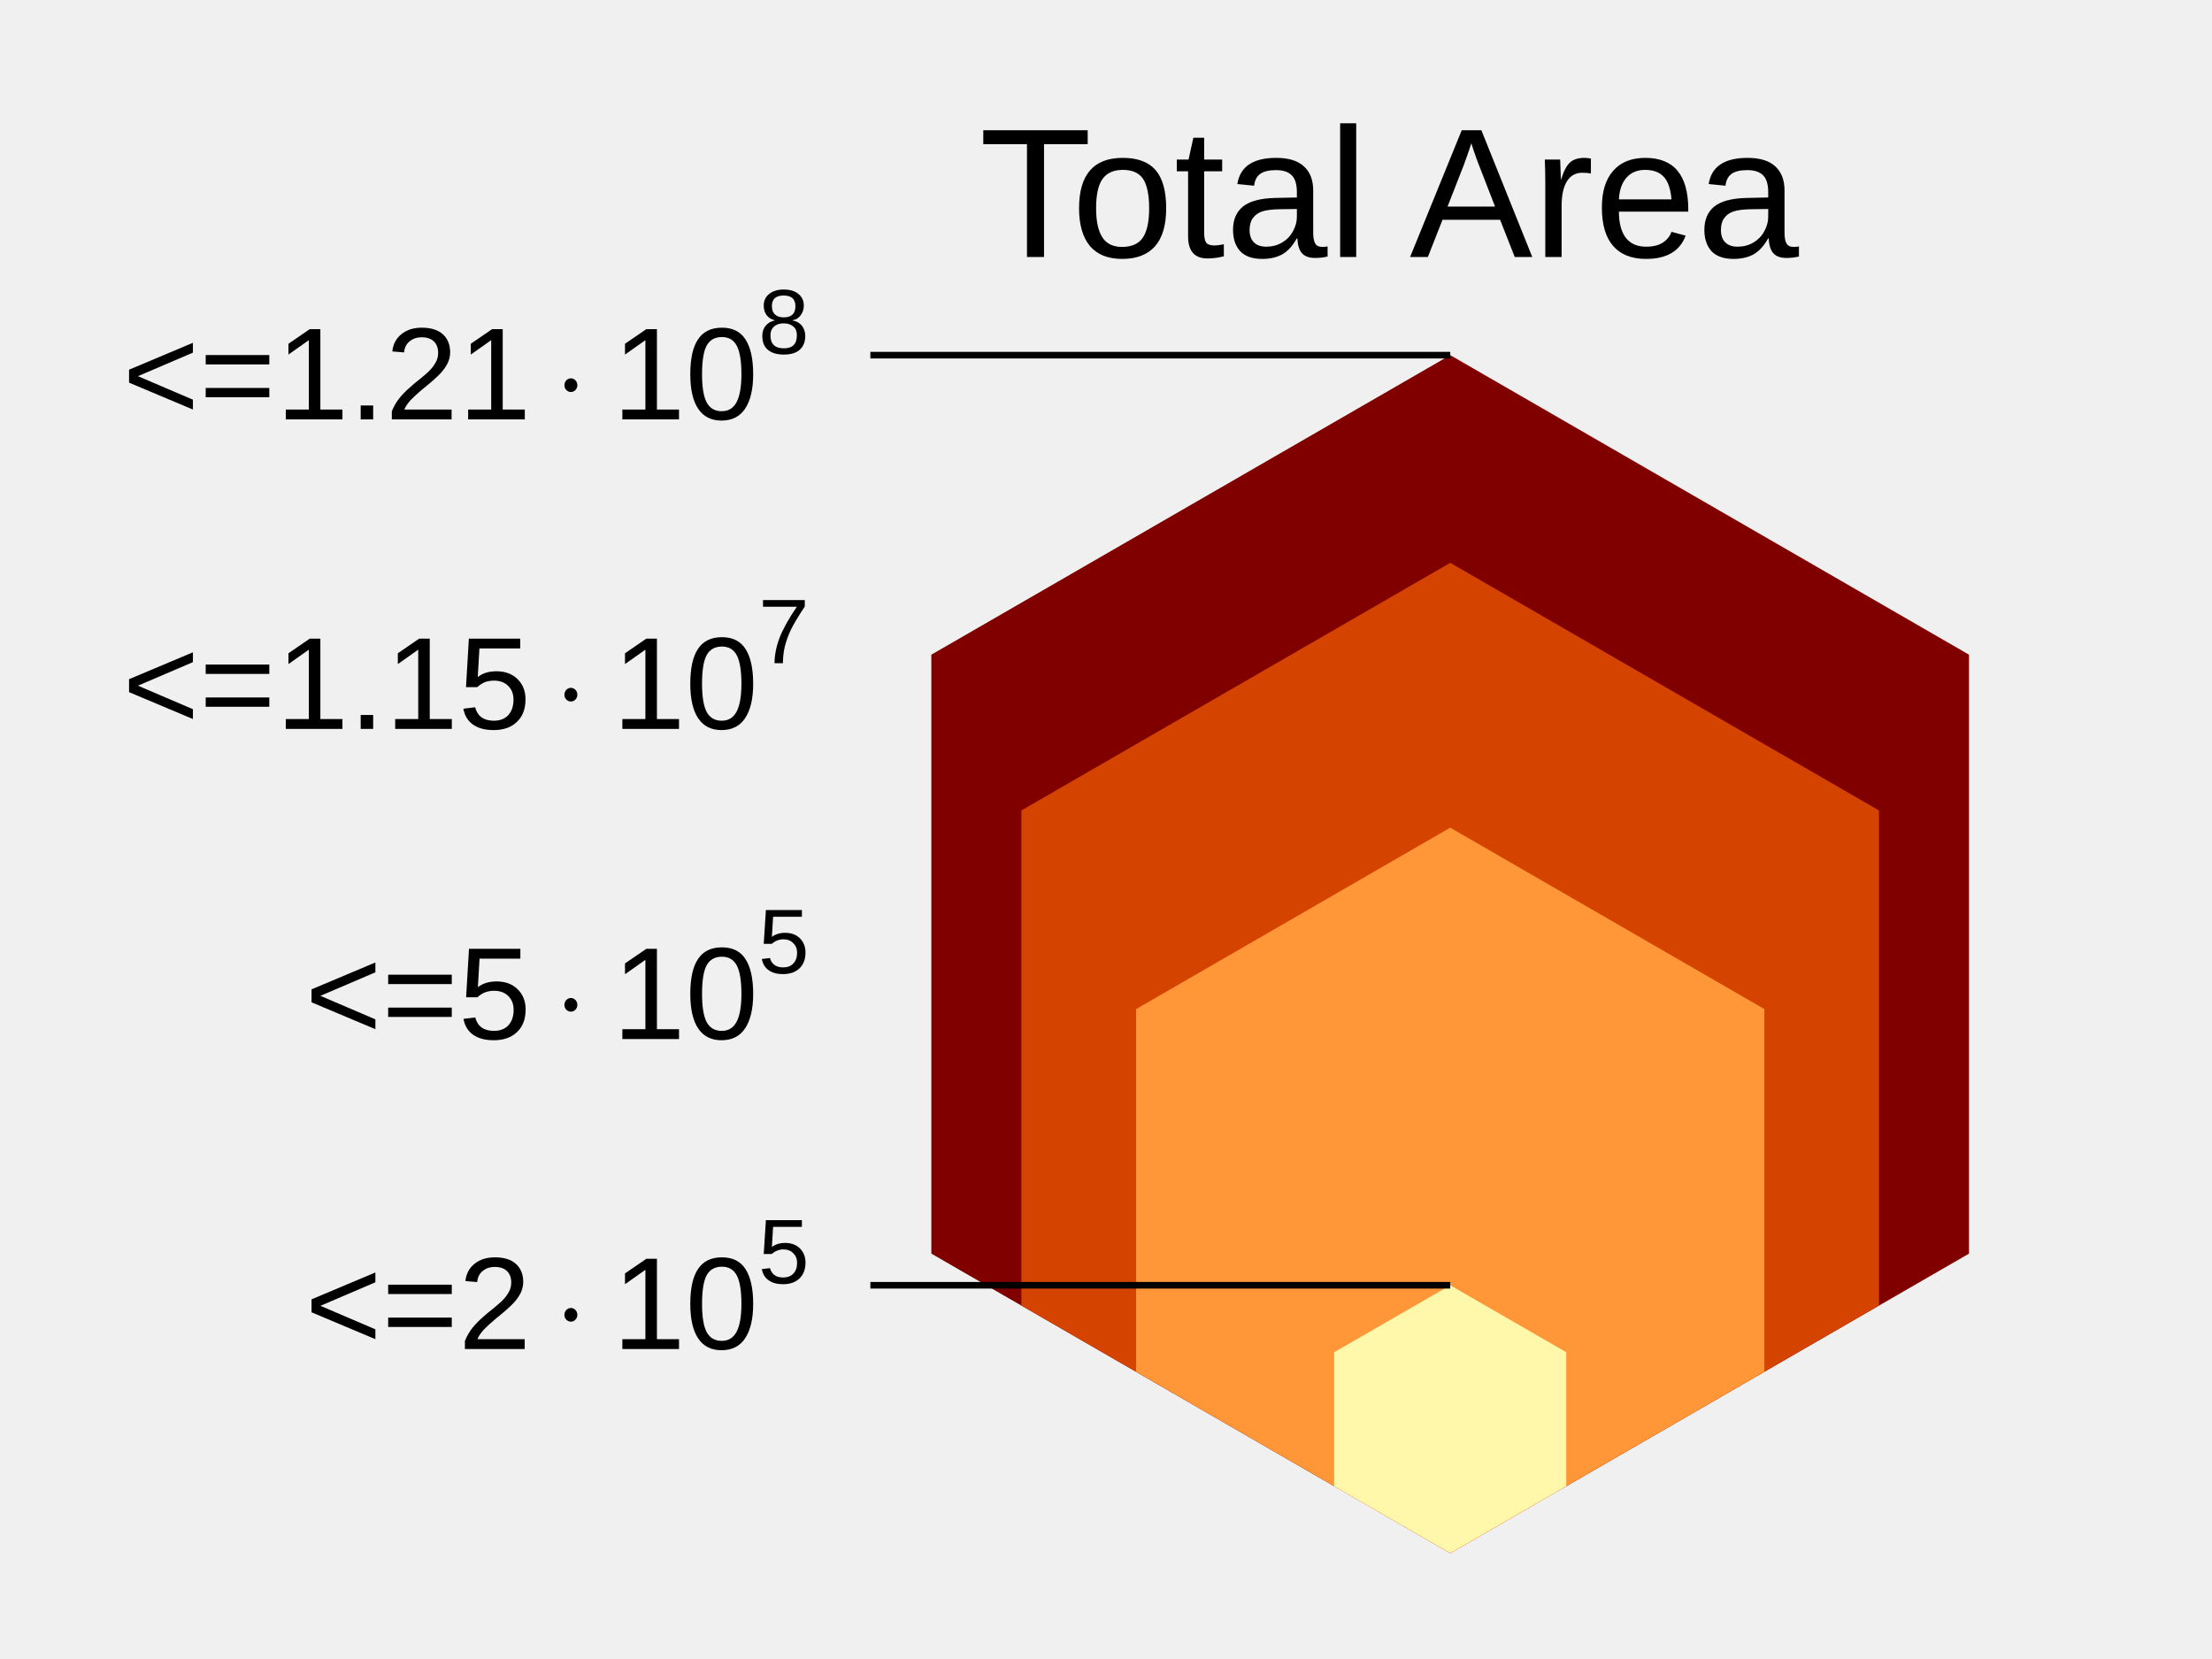
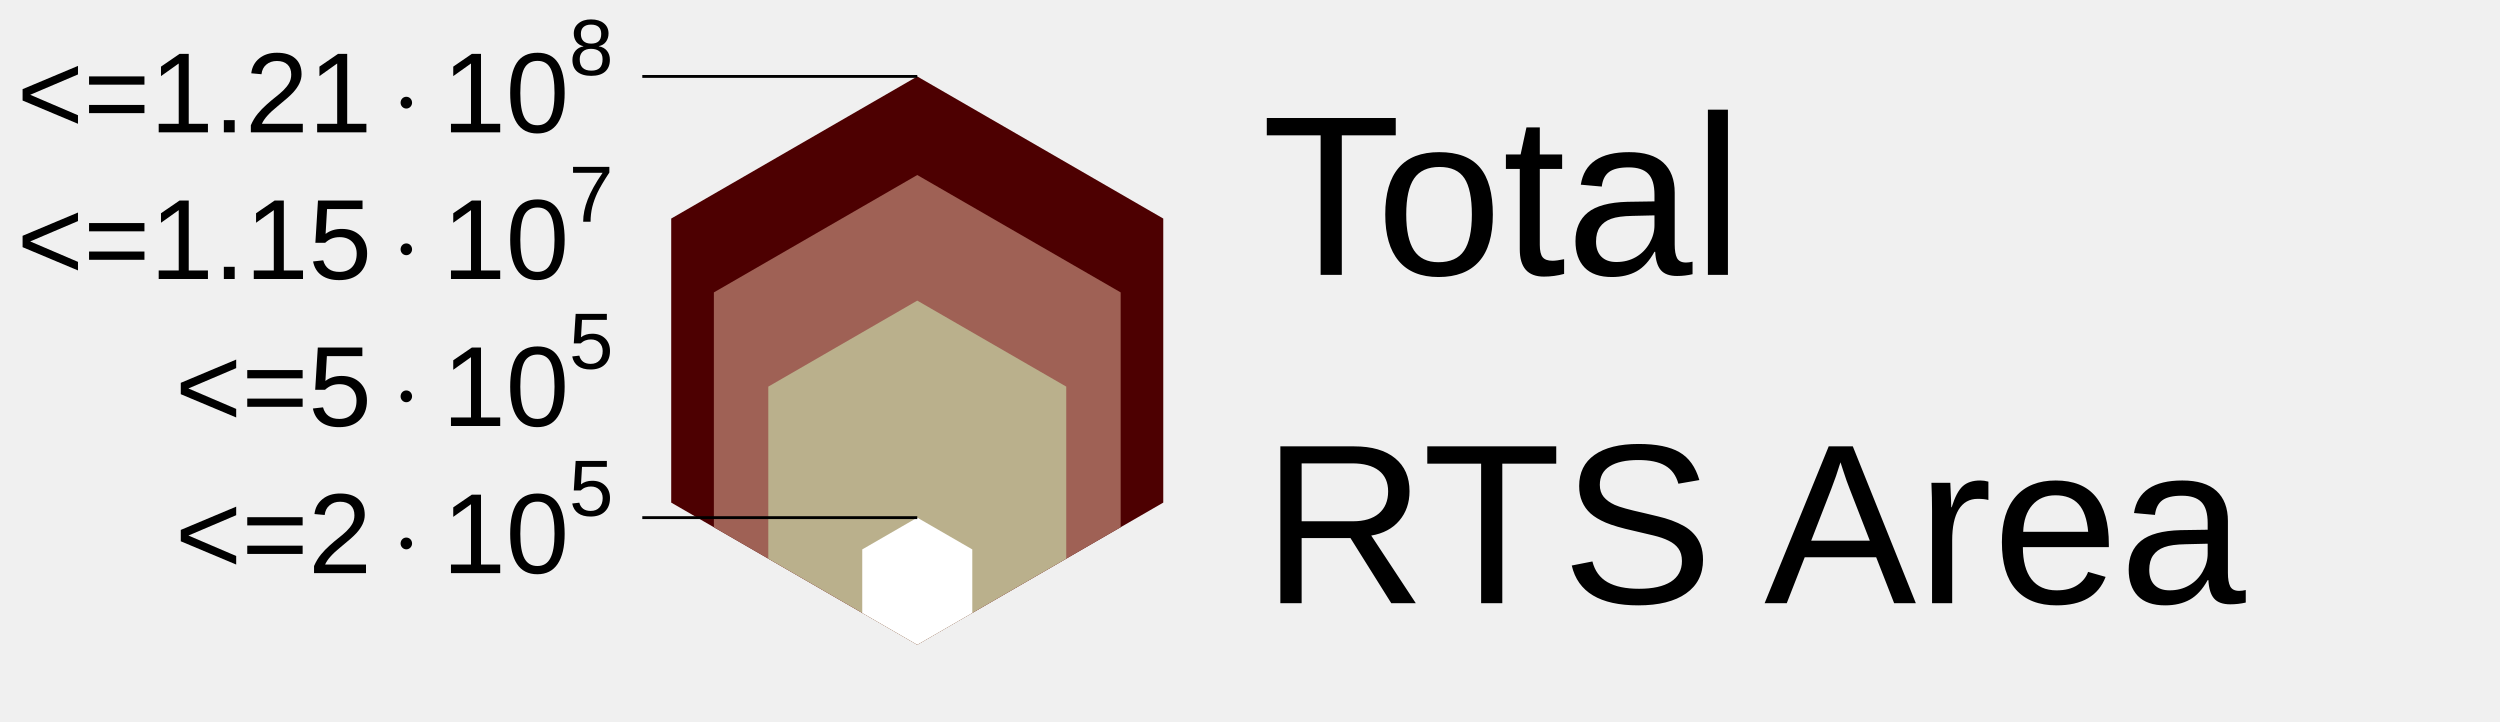
- <svg xmlns="http://www.w3.org/2000/svg" width="144.00pt" height="108.00pt" viewBox="0 0 144.00 108.00">
+ <svg xmlns="http://www.w3.org/2000/svg" width="374.40pt" height="108.00pt" viewBox="0 0 374.40 108.00">
  <g class="svglite">
    <defs>
      <style type="text/css">
    .svglite line, .svglite polyline, .svglite polygon, .svglite path, .svglite rect, .svglite circle {
      fill: none;
      stroke: #000000;
      stroke-linecap: round;
      stroke-linejoin: round;
      stroke-miterlimit: 10.00;
    }
    .svglite text {
      white-space: pre;
    }
    .svglite g.glyphgroup path {
      fill: inherit;
      stroke: none;
    }
  </style>
    </defs>
    <rect width="100%" height="100%" style="stroke: none; fill: none;" />
    <defs>
-       <clipPath id="cpMC4wMHwxNDQuMDB8MC4wMHwxMDguMDA=">
-         <rect x="0.00" y="0.00" width="144.00" height="108.00" />
+       <clipPath id="cpMC4wMHwzNzQuNDB8MC4wMHwxMDguMDA=">
+         <rect x="0.00" y="0.00" width="374.40" height="108.00" />
      </clipPath>
    </defs>
-     <g clip-path="url(#cpMC4wMHwxNDQuMDB8MC4wMHwxMDguMDA=)">
+     <g clip-path="url(#cpMC4wMHwzNzQuNDB8MC4wMHwxMDguMDA=)">
</g>
    <defs>
-       <clipPath id="cpOS4wNnwxMzQuOTR8MC4wMHwxMDguMDA=">
-         <rect x="9.06" y="0.00" width="125.88" height="108.00" />
+       <clipPath id="cpNy43OXwzNjYuNjF8MC4wMHwxMDguMDA=">
+         <rect x="7.79" y="0.00" width="358.81" height="108.00" />
      </clipPath>
    </defs>
-     <g clip-path="url(#cpOS4wNnwxMzQuOTR8MC4wMHwxMDguMDA=)">
-       <rect x="9.06" y="0.00" width="125.88" height="108.00" style="stroke-width: 0.00; stroke: none;" />
+     <g clip-path="url(#cpNy43OXwzNjYuNjF8MC4wMHwxMDguMDA=)">
+       <rect x="7.79" y="0.00" width="358.81" height="108.00" style="stroke-width: 0.00; stroke: none;" />
    </g>
-     <g clip-path="url(#cpMC4wMHwxNDQuMDB8MC4wMHwxMDguMDA=)">
-       <path d="M 94.41 101.11 L 60.63 81.61 L 60.63 42.62 L 94.41 23.12 L 128.18 42.62 L 128.18 81.61 L 94.41 101.11 Z" style="fill-rule: evenodd; fill: #800000; stroke-width: 0.43; stroke: none; stroke-linecap: butt;" />
-       <path d="M 94.41 101.11 L 66.49 84.99 L 66.49 52.76 L 94.41 36.64 L 122.32 52.76 L 122.32 84.99 L 94.41 101.11 Z" style="fill-rule: evenodd; fill: #D44400; stroke-width: 0.43; stroke: none; stroke-linecap: butt;" />
-       <path d="M 94.41 101.11 L 73.96 89.30 L 73.96 65.69 L 94.41 53.88 L 114.86 65.69 L 114.86 89.30 L 94.41 101.11 Z" style="fill-rule: evenodd; fill: #FF9638; stroke-width: 0.43; stroke: none; stroke-linecap: butt;" />
-       <path d="M 94.41 101.11 L 86.85 96.75 L 86.85 88.03 L 94.41 83.67 L 101.96 88.03 L 101.96 96.75 L 94.41 101.11 Z" style="fill-rule: evenodd; fill: #FFF7AA; stroke-width: 0.43; stroke: none; stroke-linecap: butt;" />
-       <line x1="56.66" y1="83.67" x2="94.41" y2="83.67" style="stroke-width: 0.43; stroke-linecap: butt;" />
-       <line x1="56.66" y1="23.12" x2="94.41" y2="23.12" style="stroke-width: 0.43; stroke-linecap: butt;" />
-       <text x="19.86" y="87.82" style="font-size: 8.54px; font-family: &quot;Liberation Sans&quot;;" textLength="9.97px" lengthAdjust="spacingAndGlyphs">&lt;=</text>
-       <text x="29.83" y="87.82" style="font-size: 8.54px; font-family: &quot;Liberation Sans&quot;;" textLength="4.75px" lengthAdjust="spacingAndGlyphs">2</text>
-       <text x="36.15" y="87.82" style="font-size: 8.54px; font-family: &quot;Standard Symbols PS&quot;;" textLength="2.14px" lengthAdjust="spacingAndGlyphs">×</text>
-       <text x="39.86" y="87.82" style="font-size: 8.54px; font-family: &quot;Liberation Sans&quot;;" textLength="9.50px" lengthAdjust="spacingAndGlyphs">10</text>
-       <text x="49.36" y="83.54" style="font-size: 5.98px; font-family: &quot;Liberation Sans&quot;;" textLength="3.31px" lengthAdjust="spacingAndGlyphs">5</text>
-       <text x="19.86" y="67.64" style="font-size: 8.54px; font-family: &quot;Liberation Sans&quot;;" textLength="9.97px" lengthAdjust="spacingAndGlyphs">&lt;=</text>
-       <text x="29.83" y="67.64" style="font-size: 8.54px; font-family: &quot;Liberation Sans&quot;;" textLength="4.75px" lengthAdjust="spacingAndGlyphs">5</text>
-       <text x="36.15" y="67.64" style="font-size: 8.54px; font-family: &quot;Standard Symbols PS&quot;;" textLength="2.14px" lengthAdjust="spacingAndGlyphs">×</text>
-       <text x="39.86" y="67.64" style="font-size: 8.54px; font-family: &quot;Liberation Sans&quot;;" textLength="9.50px" lengthAdjust="spacingAndGlyphs">10</text>
-       <text x="49.36" y="63.35" style="font-size: 5.98px; font-family: &quot;Liberation Sans&quot;;" textLength="3.31px" lengthAdjust="spacingAndGlyphs">5</text>
-       <text x="7.98" y="47.45" style="font-size: 8.54px; font-family: &quot;Liberation Sans&quot;;" textLength="9.97px" lengthAdjust="spacingAndGlyphs">&lt;=</text>
-       <text x="17.95" y="47.45" style="font-size: 8.54px; font-family: &quot;Liberation Sans&quot;;" textLength="16.62px" lengthAdjust="spacingAndGlyphs">1.15</text>
-       <text x="36.15" y="47.45" style="font-size: 8.54px; font-family: &quot;Standard Symbols PS&quot;;" textLength="2.14px" lengthAdjust="spacingAndGlyphs">×</text>
-       <text x="39.86" y="47.45" style="font-size: 8.54px; font-family: &quot;Liberation Sans&quot;;" textLength="9.50px" lengthAdjust="spacingAndGlyphs">10</text>
-       <text x="49.36" y="43.17" style="font-size: 5.98px; font-family: &quot;Liberation Sans&quot;;" textLength="3.31px" lengthAdjust="spacingAndGlyphs">7</text>
-       <text x="7.98" y="27.30" style="font-size: 8.54px; font-family: &quot;Liberation Sans&quot;;" textLength="9.97px" lengthAdjust="spacingAndGlyphs">&lt;=</text>
-       <text x="17.95" y="27.30" style="font-size: 8.54px; font-family: &quot;Liberation Sans&quot;;" textLength="16.62px" lengthAdjust="spacingAndGlyphs">1.21</text>
-       <text x="36.15" y="27.30" style="font-size: 8.54px; font-family: &quot;Standard Symbols PS&quot;;" textLength="2.14px" lengthAdjust="spacingAndGlyphs">×</text>
-       <text x="39.86" y="27.30" style="font-size: 8.54px; font-family: &quot;Liberation Sans&quot;;" textLength="9.50px" lengthAdjust="spacingAndGlyphs">10</text>
-       <text x="49.36" y="23.02" style="font-size: 5.98px; font-family: &quot;Liberation Sans&quot;;" textLength="3.31px" lengthAdjust="spacingAndGlyphs">8</text>
-       <text x="90.43" y="16.73" text-anchor="middle" style="font-size: 12.00px; font-family: &quot;Liberation Sans&quot;;" textLength="53.36px" lengthAdjust="spacingAndGlyphs">Total Area</text>
+     <g clip-path="url(#cpMC4wMHwzNzQuNDB8MC4wMHwxMDguMDA=)">
+       <path d="M 137.37 96.55 L 100.52 75.27 L 100.52 32.73 L 137.37 11.45 L 174.21 32.73 L 174.21 75.27 L 137.37 96.55 Z" style="fill-rule: evenodd; fill: #4D0001; stroke-width: 0.43; stroke: none; stroke-linecap: butt;" />
+       <path d="M 137.37 96.55 L 106.91 78.96 L 106.91 43.79 L 137.37 26.21 L 167.83 43.79 L 167.83 78.96 L 137.37 96.55 Z" style="fill-rule: evenodd; fill: #9F6155; stroke-width: 0.43; stroke: none; stroke-linecap: butt;" />
+       <path d="M 137.37 96.55 L 115.06 83.66 L 115.06 57.90 L 137.37 45.02 L 159.68 57.90 L 159.68 83.66 L 137.37 96.55 Z" style="fill-rule: evenodd; fill: #BAB08C; stroke-width: 0.43; stroke: none; stroke-linecap: butt;" />
+       <path d="M 137.37 96.55 L 129.13 91.79 L 129.13 82.28 L 137.37 77.52 L 145.61 82.28 L 145.61 91.79 L 137.37 96.55 Z" style="fill-rule: evenodd; fill: #FFFFFF; stroke-width: 0.43; stroke: none; stroke-linecap: butt;" />
+       <line x1="96.19" y1="77.52" x2="137.37" y2="77.52" style="stroke-width: 0.43; stroke-linecap: butt;" />
+       <line x1="96.19" y1="11.45" x2="137.37" y2="11.45" style="stroke-width: 0.43; stroke-linecap: butt;" />
+       <text x="26.23" y="85.83" style="font-size: 17.07px; font-family: &quot;Liberation Sans&quot;;" textLength="19.94px" lengthAdjust="spacingAndGlyphs">&lt;=</text>
+       <text x="46.17" y="85.83" style="font-size: 17.07px; font-family: &quot;Liberation Sans&quot;;" textLength="9.48px" lengthAdjust="spacingAndGlyphs">2</text>
+       <text x="58.82" y="85.83" style="font-size: 17.07px; font-family: &quot;Standard Symbols PS&quot;;" textLength="4.27px" lengthAdjust="spacingAndGlyphs">×</text>
+       <text x="66.24" y="85.83" style="font-size: 17.07px; font-family: &quot;Liberation Sans&quot;;" textLength="18.97px" lengthAdjust="spacingAndGlyphs">10</text>
+       <text x="85.21" y="77.25" style="font-size: 11.95px; font-family: &quot;Liberation Sans&quot;;" textLength="6.64px" lengthAdjust="spacingAndGlyphs">5</text>
+       <text x="26.23" y="63.80" style="font-size: 17.07px; font-family: &quot;Liberation Sans&quot;;" textLength="19.94px" lengthAdjust="spacingAndGlyphs">&lt;=</text>
+       <text x="46.17" y="63.80" style="font-size: 17.07px; font-family: &quot;Liberation Sans&quot;;" textLength="9.48px" lengthAdjust="spacingAndGlyphs">5</text>
+       <text x="58.82" y="63.80" style="font-size: 17.07px; font-family: &quot;Standard Symbols PS&quot;;" textLength="4.27px" lengthAdjust="spacingAndGlyphs">×</text>
+       <text x="66.24" y="63.80" style="font-size: 17.07px; font-family: &quot;Liberation Sans&quot;;" textLength="18.97px" lengthAdjust="spacingAndGlyphs">10</text>
+       <text x="85.21" y="55.23" style="font-size: 11.95px; font-family: &quot;Liberation Sans&quot;;" textLength="6.64px" lengthAdjust="spacingAndGlyphs">5</text>
+       <text x="2.54" y="41.78" style="font-size: 17.07px; font-family: &quot;Liberation Sans&quot;;" textLength="19.94px" lengthAdjust="spacingAndGlyphs">&lt;=</text>
+       <text x="22.47" y="41.78" style="font-size: 17.07px; font-family: &quot;Liberation Sans&quot;;" textLength="33.19px" lengthAdjust="spacingAndGlyphs">1.15</text>
+       <text x="58.82" y="41.78" style="font-size: 17.07px; font-family: &quot;Standard Symbols PS&quot;;" textLength="4.27px" lengthAdjust="spacingAndGlyphs">×</text>
+       <text x="66.24" y="41.78" style="font-size: 17.07px; font-family: &quot;Liberation Sans&quot;;" textLength="18.97px" lengthAdjust="spacingAndGlyphs">10</text>
+       <text x="85.21" y="33.21" style="font-size: 11.95px; font-family: &quot;Liberation Sans&quot;;" textLength="6.64px" lengthAdjust="spacingAndGlyphs">7</text>
+       <text x="2.54" y="19.82" style="font-size: 17.07px; font-family: &quot;Liberation Sans&quot;;" textLength="19.94px" lengthAdjust="spacingAndGlyphs">&lt;=</text>
+       <text x="22.47" y="19.82" style="font-size: 17.07px; font-family: &quot;Liberation Sans&quot;;" textLength="33.19px" lengthAdjust="spacingAndGlyphs">1.21</text>
+       <text x="58.82" y="19.82" style="font-size: 17.07px; font-family: &quot;Standard Symbols PS&quot;;" textLength="4.27px" lengthAdjust="spacingAndGlyphs">×</text>
+       <text x="66.24" y="19.82" style="font-size: 17.07px; font-family: &quot;Liberation Sans&quot;;" textLength="18.97px" lengthAdjust="spacingAndGlyphs">10</text>
+       <text x="85.21" y="11.25" style="font-size: 11.95px; font-family: &quot;Liberation Sans&quot;;" textLength="6.64px" lengthAdjust="spacingAndGlyphs">8</text>
+       <text x="188.95" y="41.16" style="font-size: 34.14px; font-family: &quot;Liberation Sans&quot;;" textLength="72.11px" lengthAdjust="spacingAndGlyphs">Total</text>
+       <text x="188.95" y="90.33" style="font-size: 34.14px; font-family: &quot;Liberation Sans&quot;;" textLength="147.38px" lengthAdjust="spacingAndGlyphs">RTS Area</text>
    </g>
  </g>
</svg>
